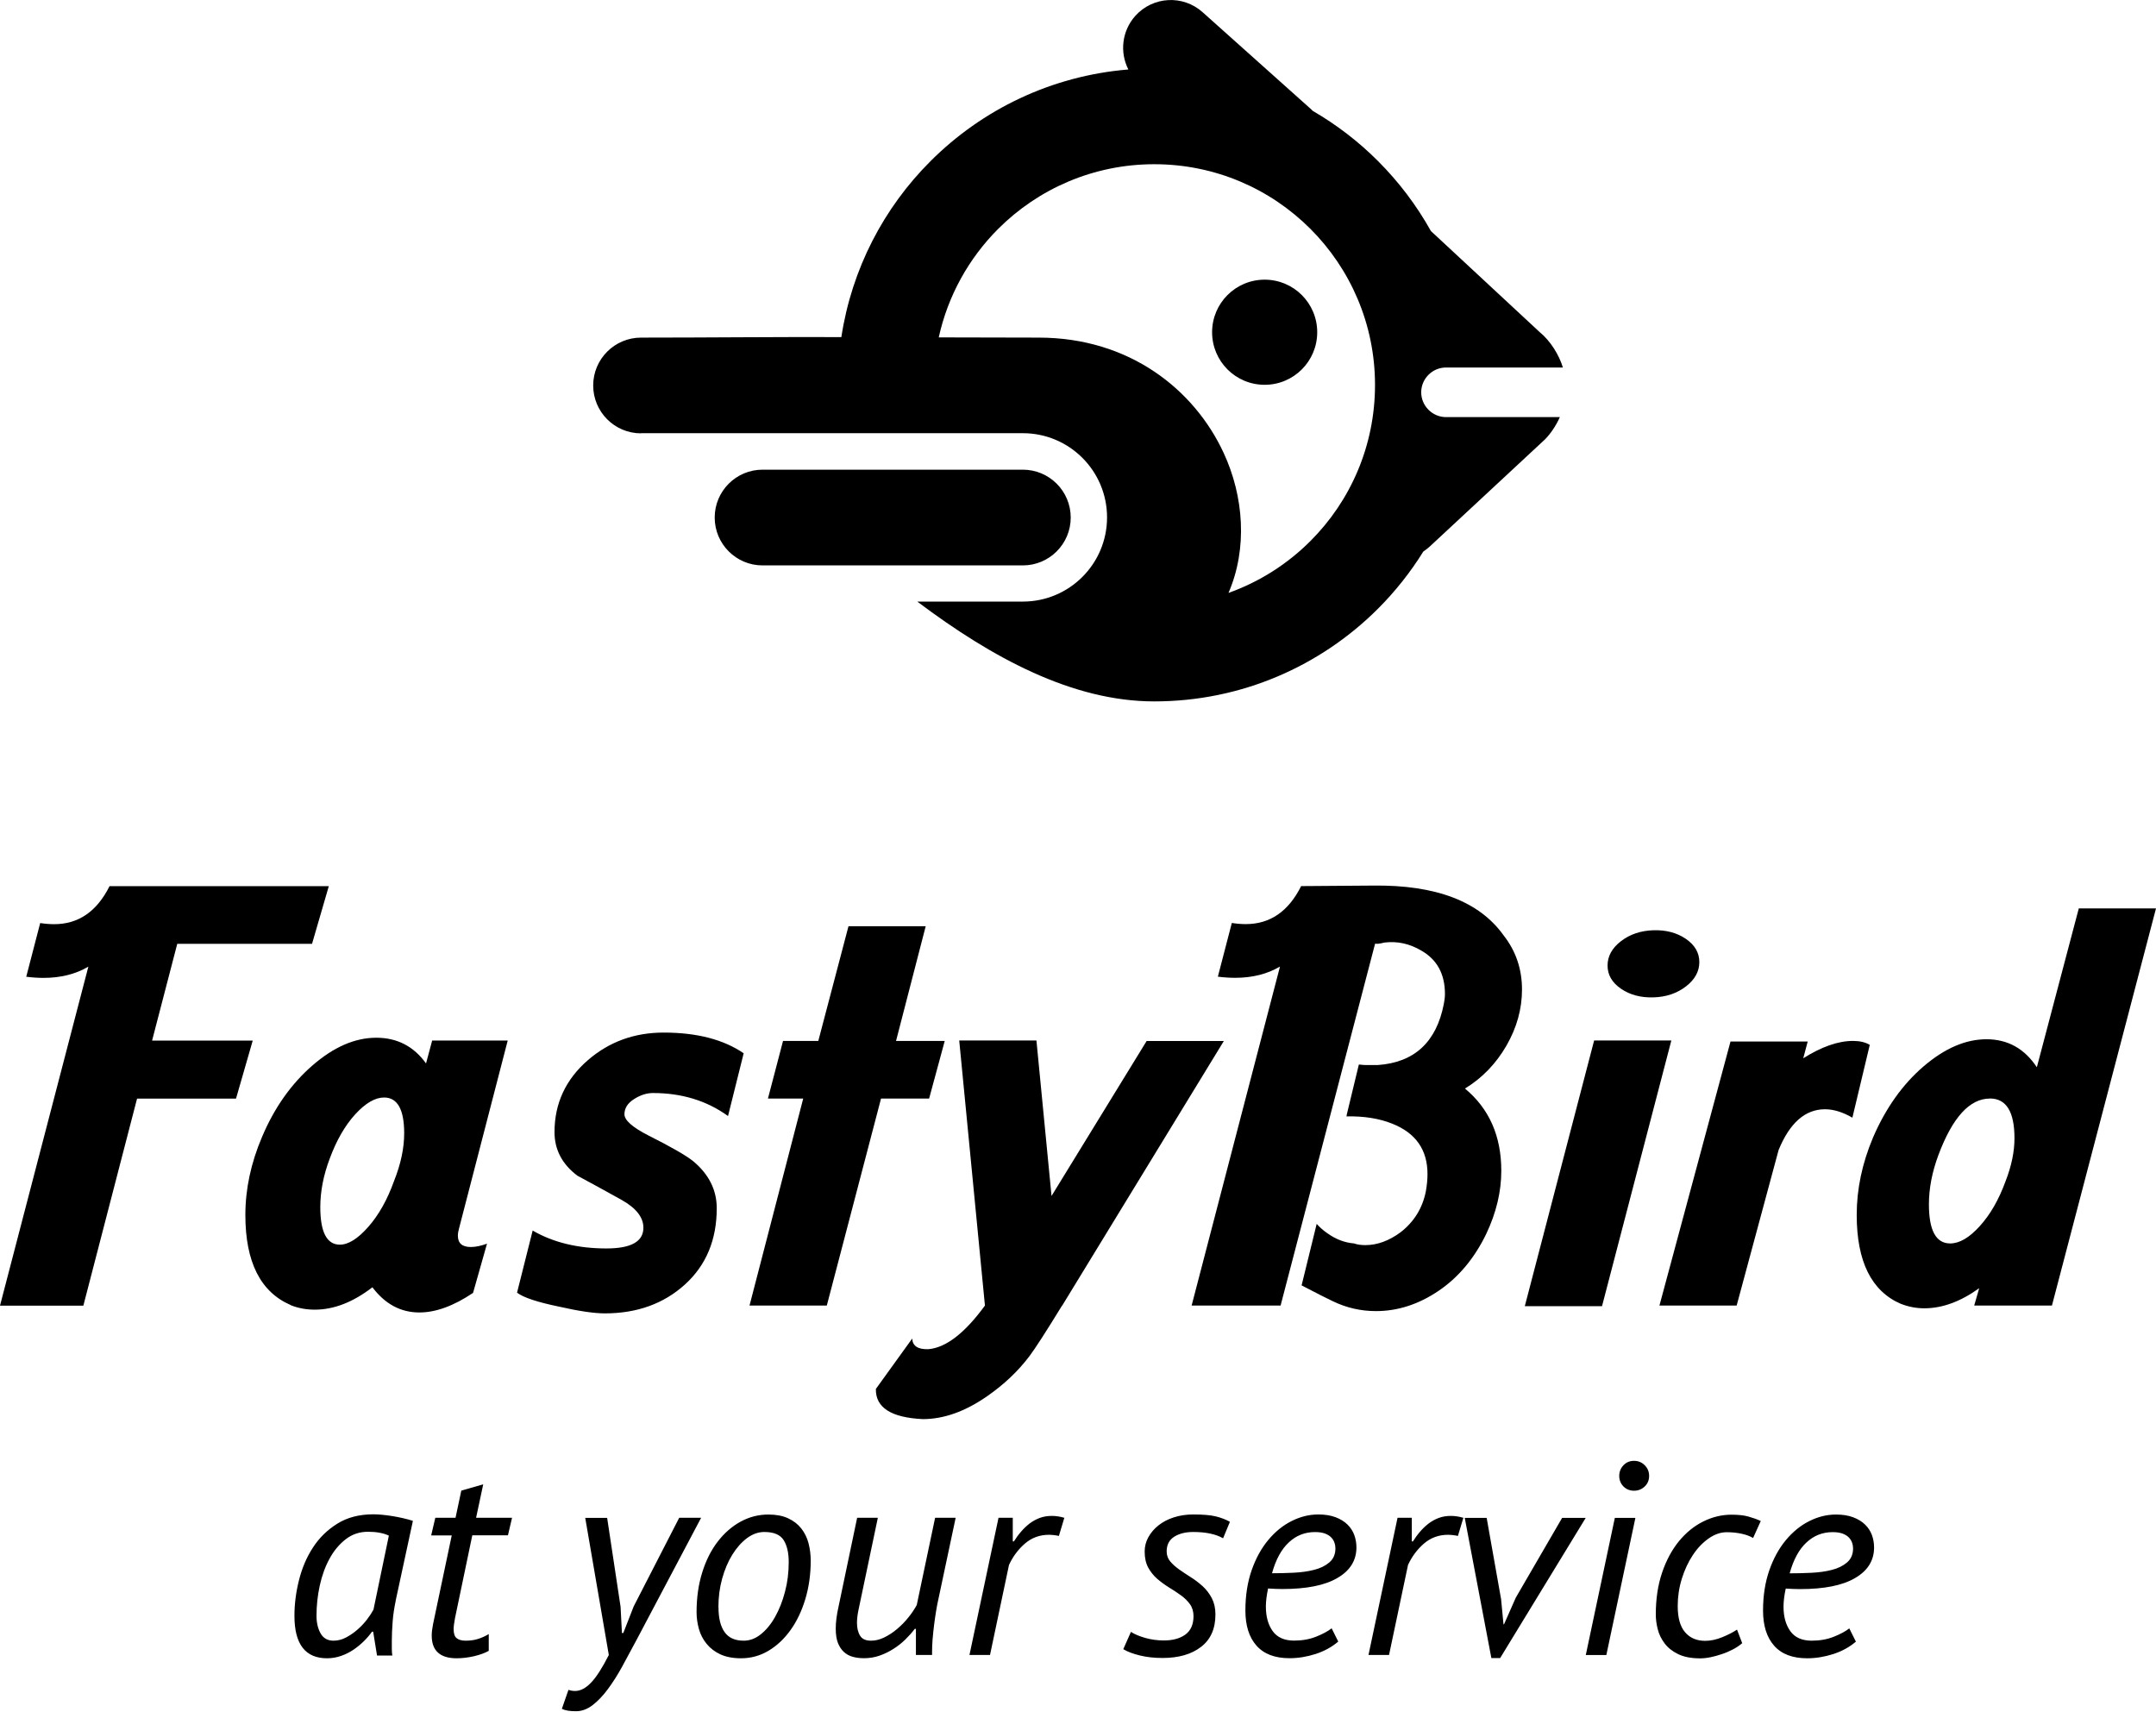
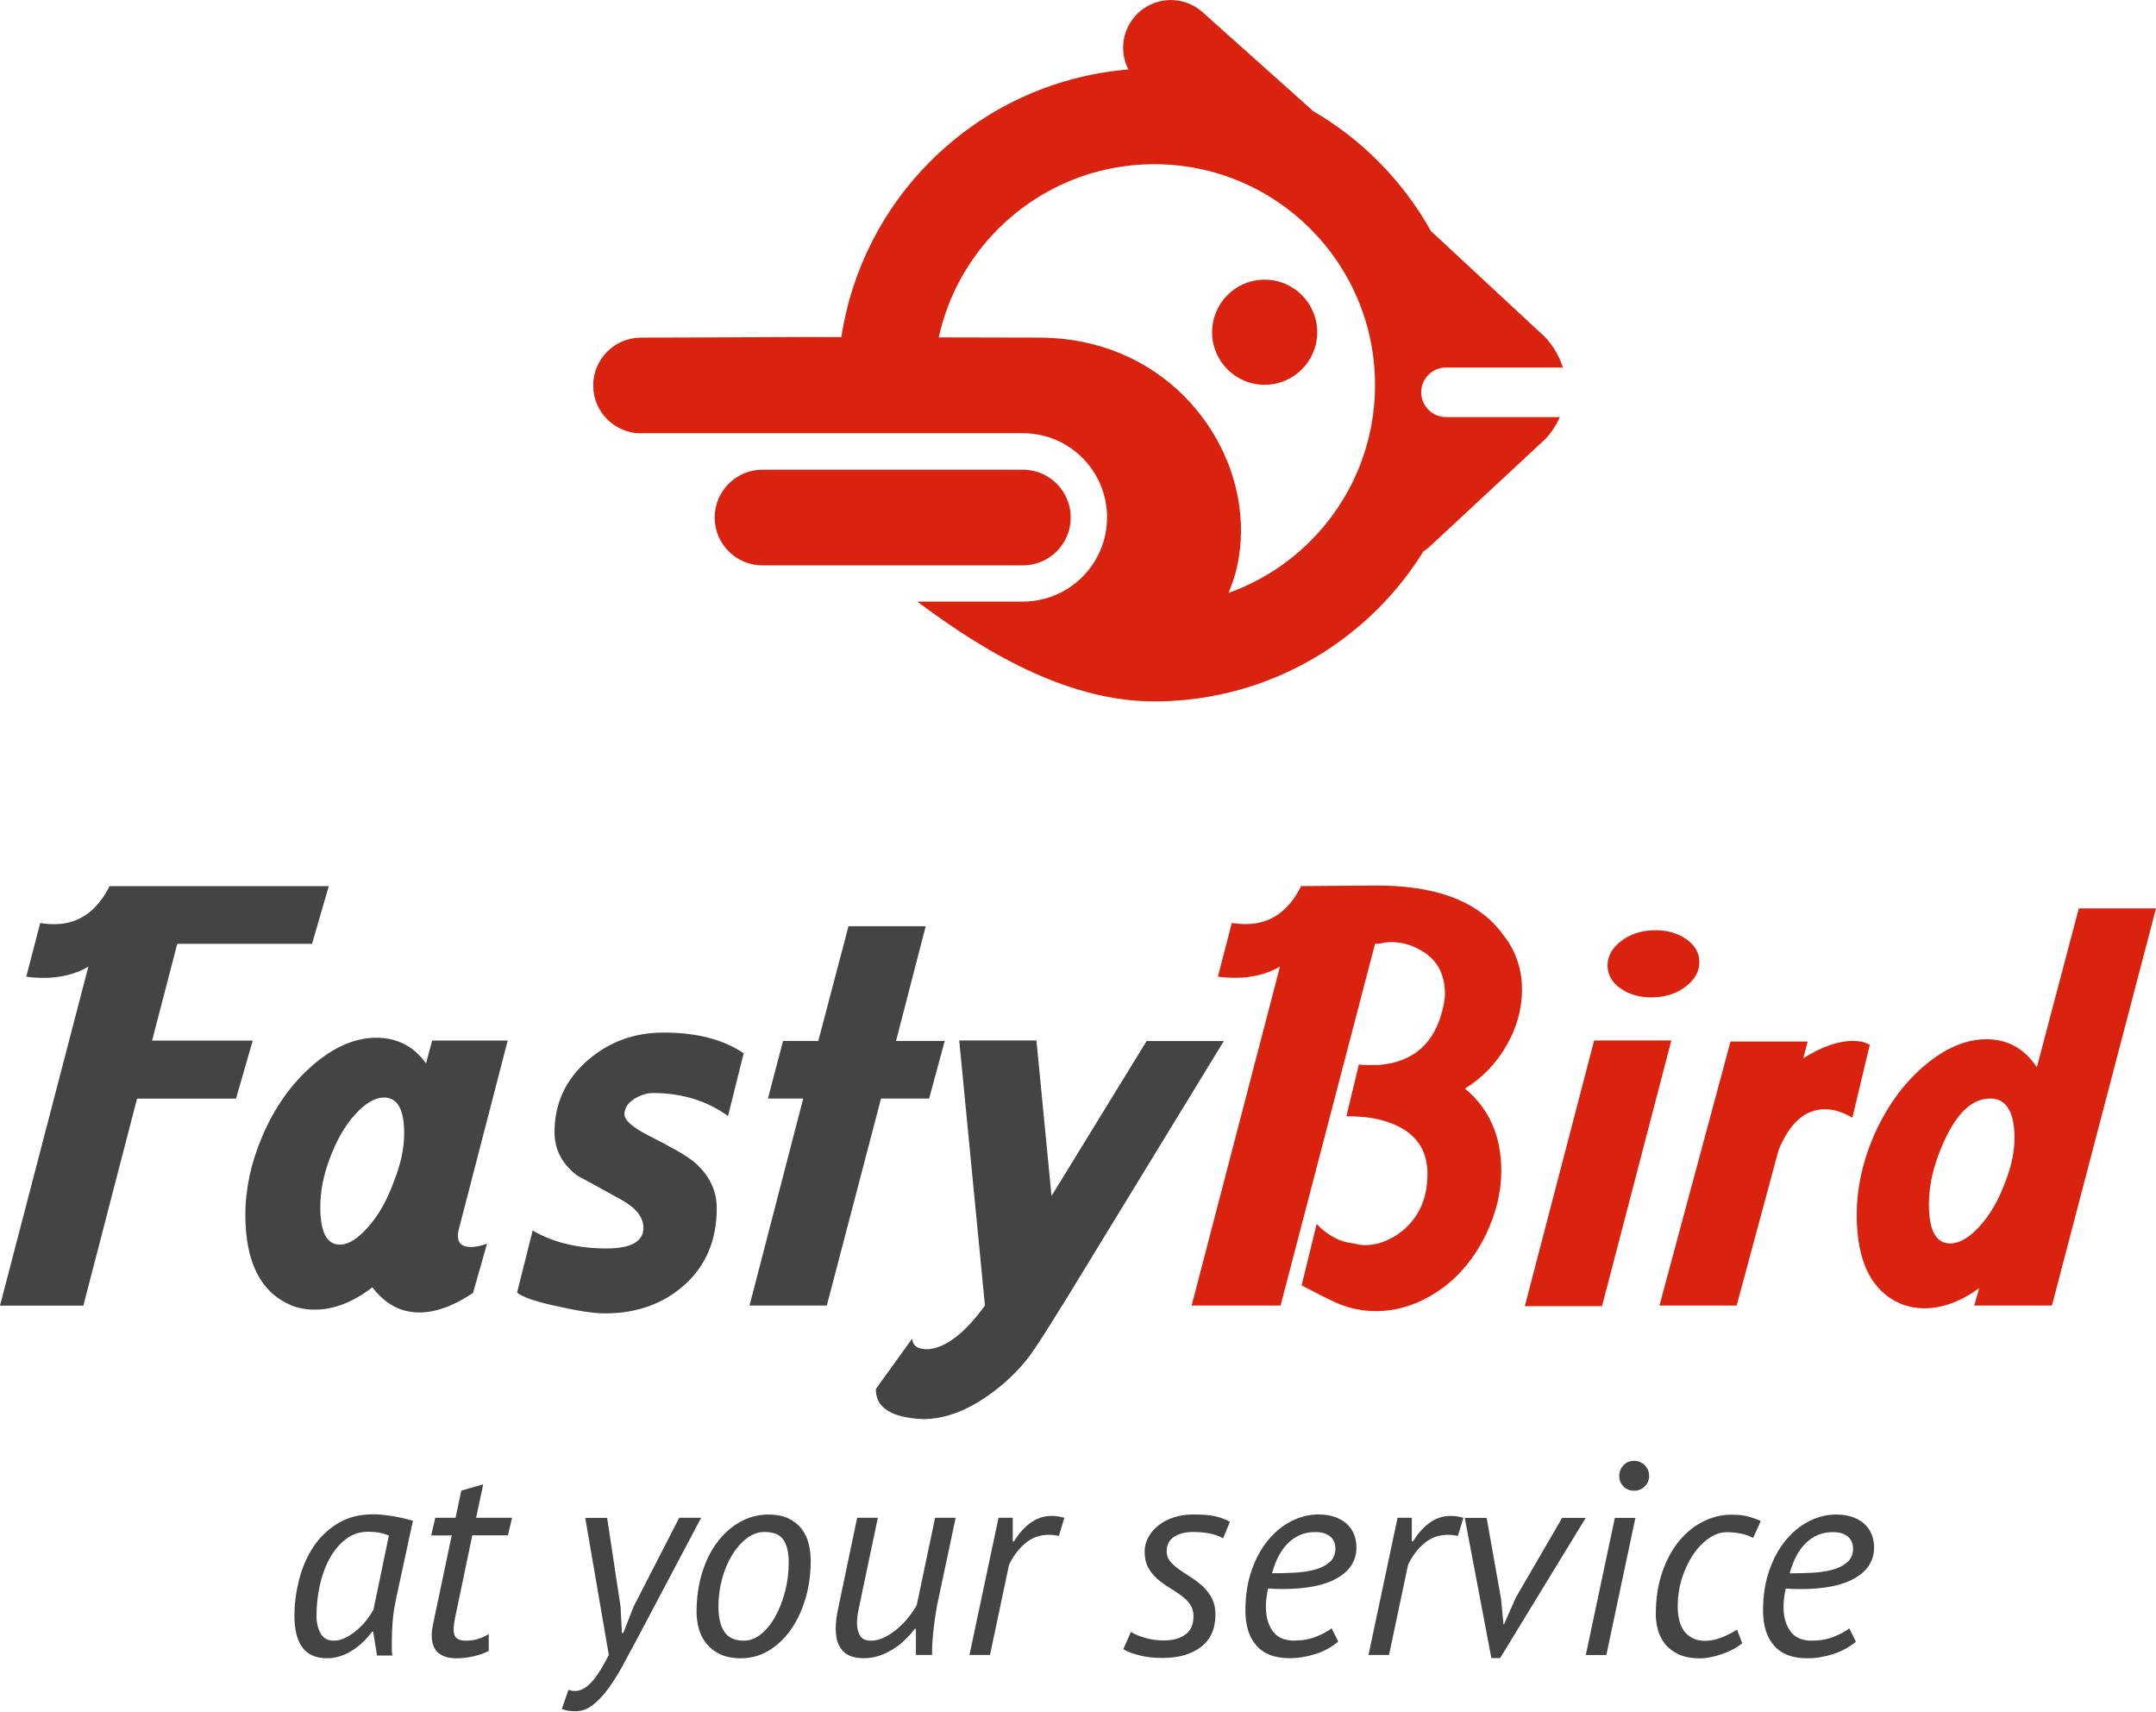
<svg xmlns="http://www.w3.org/2000/svg" version="1.1" viewBox="0 0 28.426 22.56">
  <style>
- 	/*  */
	.brand_color {
- 		color: #d9230f;
+ 		fill: #d9230f;
	}
	.dark_color {
- 		color: #777;
+ 		fill: #444;
	}
- 	/*  */
+ 	svg {
+ 		width: 200px;
+ 	}
	</style>
  <g>
    <path class="brand_color" d="M8.452 5.713c-0.349,0 -0.631,-0.283 -0.631,-0.631 0,-0.349 0.283,-0.631 0.631,-0.631 0.883,0 1.757,-0.01 2.641,-0.007 0.137,-0.9 0.56,-1.705 1.175,-2.319 0.68,-0.68 1.593,-1.126 2.609,-1.209 -0.115,-0.225 -0.087,-0.506 0.091,-0.706 0.232,-0.259 0.629,-0.281 0.888,-0.049l1.428 1.277 0.026 0.025c0.315,0.183 0.604,0.405 0.859,0.661 0.273,0.273 0.508,0.583 0.697,0.922l1.436 1.334c0.139,0.113 0.255,0.301 0.304,0.465l-1.541 0c-0.18,0 -0.327,0.148 -0.327,0.327l0 0c0,0.179 0.148,0.327 0.327,0.327 0.5,0 1.001,0 1.501,0 -0.05,0.114 -0.138,0.248 -0.234,0.329l-1.48 1.376c-0.027,0.025 -0.056,0.047 -0.086,0.067 -0.17,0.274 -0.371,0.527 -0.597,0.753 -0.755,0.755 -1.798,1.223 -2.951,1.223 -1.078,0 -2.139,-0.575 -3.124,-1.316l1.392 0c0.613,0 1.11,-0.497 1.11,-1.11 0,-0.613 -0.497,-1.11 -1.11,-1.11 -1.678,0 -3.356,0 -5.034,0zm7.744 2.104c0.411,-0.146 0.779,-0.382 1.081,-0.684 0.527,-0.526 0.852,-1.254 0.852,-2.058 0,-0.804 -0.326,-1.532 -0.852,-2.058 -0.527,-0.527 -1.254,-0.852 -2.058,-0.852 -0.804,0 -1.532,0.326 -2.058,0.852 -0.385,0.385 -0.663,0.879 -0.784,1.431 0.44,0.001 0.879,0.003 1.318,0.003 1.201,0 2.053,0.689 2.438,1.519 0.266,0.573 0.318,1.261 0.064,1.847zm1.171 -3.437c0,-0.383 -0.31,-0.693 -0.693,-0.693 -0.383,0 -0.693,0.31 -0.693,0.693 0,0.383 0.31,0.693 0.693,0.693 0.383,0 0.693,-0.31 0.693,-0.693zm-3.881 1.812c0.349,0 0.631,0.283 0.631,0.631 0,0.349 -0.283,0.631 -0.631,0.631l-3.432 0c-0.349,0 -0.631,-0.283 -0.631,-0.631 0,-0.349 0.283,-0.631 0.631,-0.631l3.432 0z" />
    <path class="dark_color" d="M5.217 21.106c-0.019,0.089 -0.033,0.18 -0.04,0.271 -0.007,0.092 -0.011,0.177 -0.011,0.257 0,0.036 0,0.071 0,0.103 0,0.033 0.002,0.062 0.007,0.089l-0.202 0 -0.051 -0.315 -0.015 0c-0.029,0.041 -0.064,0.083 -0.107,0.125 -0.042,0.042 -0.089,0.08 -0.139,0.114 -0.051,0.034 -0.105,0.061 -0.163,0.081 -0.058,0.02 -0.119,0.031 -0.184,0.031 -0.287,0 -0.43,-0.187 -0.43,-0.56 0,-0.154 0.02,-0.311 0.06,-0.47 0.04,-0.159 0.101,-0.303 0.184,-0.43 0.083,-0.128 0.19,-0.233 0.322,-0.315 0.131,-0.082 0.29,-0.123 0.475,-0.123 0.068,0 0.15,0.008 0.248,0.023 0.098,0.016 0.189,0.037 0.273,0.063l-0.228 1.056zm-0.821 0.524c0.058,0 0.113,-0.014 0.166,-0.042 0.053,-0.028 0.103,-0.062 0.15,-0.103 0.047,-0.041 0.089,-0.085 0.125,-0.132 0.036,-0.047 0.065,-0.091 0.087,-0.132l0.203 -0.976c-0.072,-0.034 -0.164,-0.051 -0.275,-0.051 -0.111,0 -0.209,0.033 -0.293,0.098 -0.084,0.065 -0.156,0.15 -0.213,0.255 -0.058,0.105 -0.101,0.224 -0.13,0.356 -0.029,0.133 -0.043,0.265 -0.043,0.398 0,0.092 0.018,0.169 0.054,0.233 0.036,0.064 0.093,0.096 0.17,0.096zm1.342 -1.62l0.268 0 0.076 -0.358 0.289 -0.083 -0.094 0.441 0.474 0 -0.054 0.231 -0.47 0 -0.228 1.092c-0.005,0.029 -0.009,0.055 -0.013,0.08 -0.004,0.024 -0.005,0.046 -0.005,0.065 0,0.058 0.013,0.098 0.04,0.119 0.027,0.022 0.066,0.033 0.119,0.033 0.058,0 0.111,-0.007 0.159,-0.022 0.048,-0.014 0.096,-0.036 0.145,-0.065l0 0.221c-0.051,0.029 -0.116,0.052 -0.195,0.071 -0.08,0.018 -0.156,0.027 -0.228,0.027 -0.219,0 -0.329,-0.1 -0.329,-0.3 0,-0.041 0.006,-0.092 0.018,-0.152l0.246 -1.168 -0.271 0 0.054 -0.231zm2.444 1.172l0.018 0.347 0.018 0 0.137 -0.351 0.6 -1.168 0.289 0 -0.853 1.613c-0.063,0.118 -0.125,0.233 -0.186,0.345 -0.061,0.112 -0.125,0.212 -0.19,0.3 -0.065,0.088 -0.133,0.159 -0.202,0.212 -0.07,0.053 -0.142,0.08 -0.217,0.08 -0.041,0 -0.077,-0.002 -0.107,-0.007 -0.03,-0.005 -0.057,-0.013 -0.081,-0.025l0.087 -0.25c0.027,0.01 0.055,0.015 0.087,0.015 0.07,0 0.14,-0.036 0.21,-0.109 0.07,-0.072 0.148,-0.194 0.235,-0.365l-0.311 -1.808 0.289 0 0.177 1.172zm1.002 0.072c0,-0.19 0.025,-0.365 0.074,-0.522 0.049,-0.158 0.117,-0.294 0.204,-0.407 0.087,-0.113 0.187,-0.201 0.302,-0.264 0.115,-0.063 0.237,-0.094 0.367,-0.094 0.101,0 0.187,0.016 0.259,0.049 0.071,0.033 0.129,0.077 0.174,0.134 0.045,0.057 0.077,0.122 0.096,0.195 0.019,0.074 0.029,0.15 0.029,0.23 0,0.181 -0.024,0.35 -0.071,0.506 -0.047,0.157 -0.112,0.293 -0.195,0.409 -0.083,0.116 -0.18,0.207 -0.291,0.273 -0.111,0.066 -0.231,0.099 -0.362,0.099 -0.108,0 -0.199,-0.018 -0.273,-0.052 -0.074,-0.035 -0.134,-0.081 -0.181,-0.139 -0.047,-0.058 -0.081,-0.123 -0.101,-0.195 -0.02,-0.072 -0.031,-0.146 -0.031,-0.221zm0.289 -0.065c0,0.142 0.026,0.251 0.08,0.327 0.053,0.076 0.137,0.114 0.253,0.114 0.08,0 0.155,-0.028 0.226,-0.085 0.071,-0.057 0.134,-0.133 0.188,-0.23 0.054,-0.096 0.098,-0.207 0.13,-0.331 0.033,-0.124 0.049,-0.254 0.049,-0.389 0,-0.123 -0.022,-0.22 -0.067,-0.291 -0.045,-0.071 -0.13,-0.107 -0.255,-0.107 -0.079,0 -0.155,0.027 -0.228,0.081 -0.072,0.054 -0.137,0.127 -0.194,0.219 -0.057,0.092 -0.101,0.197 -0.134,0.316 -0.033,0.119 -0.049,0.244 -0.049,0.374zm2.101 -1.179l-0.253 1.204c-0.014,0.065 -0.022,0.125 -0.022,0.181 0,0.067 0.013,0.124 0.04,0.168 0.027,0.045 0.075,0.067 0.145,0.067 0.058,0 0.116,-0.014 0.175,-0.043 0.059,-0.029 0.116,-0.066 0.17,-0.112 0.054,-0.046 0.104,-0.096 0.148,-0.152 0.045,-0.055 0.081,-0.11 0.11,-0.163l0.242 -1.15 0.271 0 -0.228 1.074c-0.01,0.041 -0.019,0.091 -0.029,0.15 -0.01,0.059 -0.019,0.121 -0.027,0.186 -0.008,0.065 -0.015,0.128 -0.02,0.19 -0.005,0.061 -0.007,0.115 -0.007,0.161l0 0.047 -0.213 0 0 -0.344 -0.015 0c-0.036,0.048 -0.078,0.095 -0.125,0.141 -0.047,0.046 -0.099,0.087 -0.156,0.123 -0.057,0.036 -0.117,0.066 -0.183,0.089 -0.065,0.023 -0.134,0.034 -0.206,0.034 -0.053,0 -0.102,-0.006 -0.146,-0.018 -0.045,-0.012 -0.084,-0.033 -0.117,-0.063 -0.034,-0.03 -0.06,-0.07 -0.08,-0.119 -0.019,-0.049 -0.029,-0.113 -0.029,-0.19 0,-0.084 0.012,-0.18 0.036,-0.286l0.246 -1.175 0.271 0zm2.387 0.239c-0.022,-0.005 -0.044,-0.008 -0.067,-0.011 -0.023,-0.002 -0.044,-0.004 -0.063,-0.004 -0.123,0 -0.229,0.039 -0.318,0.116 -0.089,0.077 -0.159,0.171 -0.21,0.282l-0.25 1.186 -0.271 0 0.383 -1.808 0.188 0 0 0.311 0.015 0c0.029,-0.046 0.06,-0.089 0.094,-0.128 0.034,-0.04 0.071,-0.075 0.112,-0.107 0.041,-0.031 0.086,-0.056 0.134,-0.074 0.048,-0.018 0.101,-0.027 0.159,-0.027 0.053,0 0.108,0.008 0.166,0.025l-0.072 0.239zm1.775 1.059c0,-0.063 -0.016,-0.116 -0.047,-0.159 -0.031,-0.043 -0.071,-0.083 -0.119,-0.117 -0.048,-0.035 -0.1,-0.069 -0.156,-0.103 -0.055,-0.034 -0.107,-0.072 -0.156,-0.114 -0.048,-0.042 -0.088,-0.092 -0.119,-0.148 -0.031,-0.057 -0.047,-0.127 -0.047,-0.212 0,-0.067 0.016,-0.131 0.049,-0.19 0.033,-0.059 0.077,-0.111 0.134,-0.156 0.057,-0.045 0.124,-0.08 0.202,-0.105 0.078,-0.025 0.163,-0.038 0.255,-0.038 0.128,0 0.227,0.008 0.296,0.025 0.07,0.017 0.133,0.041 0.188,0.072l-0.09 0.217c-0.096,-0.055 -0.228,-0.083 -0.394,-0.083 -0.101,0 -0.185,0.021 -0.251,0.063 -0.066,0.042 -0.099,0.107 -0.099,0.193 0,0.051 0.016,0.095 0.047,0.132 0.031,0.037 0.071,0.073 0.119,0.107 0.048,0.034 0.1,0.068 0.155,0.103 0.056,0.035 0.107,0.075 0.156,0.119 0.048,0.045 0.088,0.097 0.119,0.157 0.031,0.06 0.047,0.131 0.047,0.213 0,0.188 -0.063,0.331 -0.19,0.428 -0.127,0.098 -0.296,0.146 -0.508,0.146 -0.109,0 -0.208,-0.011 -0.298,-0.033 -0.09,-0.022 -0.163,-0.049 -0.219,-0.083l0.101 -0.228c0.048,0.031 0.112,0.058 0.19,0.08 0.078,0.022 0.16,0.033 0.244,0.033 0.118,0 0.213,-0.026 0.284,-0.078 0.071,-0.052 0.107,-0.133 0.107,-0.244zm1.909 0.333c-0.084,0.072 -0.184,0.127 -0.298,0.164 -0.115,0.037 -0.23,0.056 -0.345,0.056 -0.193,0 -0.338,-0.055 -0.436,-0.166 -0.098,-0.111 -0.146,-0.265 -0.146,-0.463 0,-0.198 0.028,-0.375 0.083,-0.532 0.055,-0.157 0.128,-0.289 0.219,-0.398 0.09,-0.108 0.193,-0.192 0.307,-0.249 0.115,-0.058 0.232,-0.087 0.353,-0.087 0.087,0 0.162,0.012 0.226,0.036 0.064,0.024 0.116,0.056 0.157,0.096 0.041,0.04 0.071,0.086 0.09,0.137 0.019,0.052 0.029,0.107 0.029,0.165 0,0.171 -0.083,0.306 -0.25,0.403 -0.166,0.098 -0.409,0.146 -0.727,0.146 -0.029,0 -0.059,-0.001 -0.09,-0.002 -0.031,-0.001 -0.064,-0.003 -0.098,-0.005 -0.01,0.046 -0.017,0.089 -0.022,0.13 -0.005,0.041 -0.007,0.077 -0.007,0.108 0,0.133 0.03,0.24 0.09,0.324 0.06,0.083 0.154,0.125 0.282,0.125 0.106,0 0.203,-0.017 0.291,-0.052 0.088,-0.035 0.156,-0.072 0.204,-0.11l0.087 0.174zm-0.307 -1.443c-0.133,0 -0.248,0.045 -0.345,0.136 -0.098,0.09 -0.172,0.226 -0.222,0.407 0.092,0 0.187,-0.002 0.286,-0.007 0.099,-0.005 0.189,-0.017 0.269,-0.038 0.081,-0.02 0.148,-0.053 0.201,-0.098 0.053,-0.045 0.08,-0.107 0.08,-0.186 0,-0.024 -0.004,-0.049 -0.013,-0.074 -0.008,-0.025 -0.022,-0.048 -0.042,-0.069 -0.019,-0.02 -0.046,-0.037 -0.081,-0.051 -0.035,-0.013 -0.079,-0.02 -0.132,-0.02zm1.884 0.051c-0.022,-0.005 -0.044,-0.008 -0.067,-0.011 -0.023,-0.002 -0.044,-0.004 -0.063,-0.004 -0.123,0 -0.229,0.039 -0.318,0.116 -0.089,0.077 -0.159,0.171 -0.21,0.282l-0.25 1.186 -0.271 0 0.383 -1.808 0.188 0 0 0.311 0.015 0c0.029,-0.046 0.06,-0.089 0.094,-0.128 0.034,-0.04 0.071,-0.075 0.112,-0.107 0.041,-0.031 0.086,-0.056 0.134,-0.074 0.048,-0.018 0.101,-0.027 0.159,-0.027 0.053,0 0.108,0.008 0.166,0.025l-0.072 0.239zm0.568 0.821l0.033 0.344 0.007 0 0.155 -0.351 0.611 -1.052 0.311 0 -1.128 1.848 -0.116 0 -0.351 -1.848 0.289 0 0.188 1.059zm1.501 -1.059l0.271 0 -0.383 1.808 -0.271 0 0.383 -1.808zm0.058 -0.553c0,-0.055 0.019,-0.102 0.056,-0.141 0.037,-0.039 0.084,-0.058 0.139,-0.058 0.055,0 0.102,0.019 0.141,0.058 0.039,0.039 0.058,0.086 0.058,0.141 0,0.055 -0.019,0.102 -0.058,0.139 -0.039,0.037 -0.086,0.056 -0.141,0.056 -0.055,0 -0.102,-0.019 -0.139,-0.056 -0.037,-0.037 -0.056,-0.084 -0.056,-0.139zm1.62 2.206c-0.036,0.031 -0.078,0.059 -0.125,0.083 -0.047,0.024 -0.095,0.045 -0.145,0.061 -0.049,0.017 -0.098,0.03 -0.146,0.04 -0.048,0.01 -0.094,0.015 -0.137,0.015 -0.118,0 -0.215,-0.019 -0.291,-0.056 -0.076,-0.037 -0.136,-0.085 -0.179,-0.143 -0.043,-0.058 -0.074,-0.12 -0.09,-0.188 -0.017,-0.067 -0.025,-0.131 -0.025,-0.192 0,-0.205 0.028,-0.389 0.083,-0.551 0.055,-0.163 0.13,-0.301 0.222,-0.414 0.093,-0.113 0.199,-0.2 0.32,-0.26 0.12,-0.06 0.245,-0.09 0.372,-0.09 0.092,0 0.167,0.008 0.226,0.025 0.059,0.017 0.113,0.036 0.161,0.058l-0.101 0.224c-0.041,-0.024 -0.092,-0.043 -0.152,-0.056 -0.06,-0.013 -0.125,-0.02 -0.195,-0.02 -0.082,0 -0.162,0.028 -0.24,0.083 -0.078,0.055 -0.148,0.128 -0.208,0.219 -0.06,0.09 -0.108,0.194 -0.145,0.311 -0.036,0.117 -0.054,0.237 -0.054,0.36 0,0.157 0.033,0.272 0.098,0.347 0.065,0.075 0.153,0.112 0.264,0.112 0.072,0 0.148,-0.016 0.228,-0.049 0.08,-0.033 0.143,-0.066 0.192,-0.099l0.069 0.181zm1.501 -0.022c-0.084,0.072 -0.184,0.127 -0.298,0.164 -0.115,0.037 -0.23,0.056 -0.345,0.056 -0.193,0 -0.338,-0.055 -0.436,-0.166 -0.098,-0.111 -0.146,-0.265 -0.146,-0.463 0,-0.198 0.028,-0.375 0.083,-0.532 0.055,-0.157 0.128,-0.289 0.219,-0.398 0.09,-0.108 0.193,-0.192 0.307,-0.249 0.115,-0.058 0.232,-0.087 0.353,-0.087 0.087,0 0.162,0.012 0.226,0.036 0.064,0.024 0.116,0.056 0.157,0.096 0.041,0.04 0.071,0.086 0.09,0.137 0.019,0.052 0.029,0.107 0.029,0.165 0,0.171 -0.083,0.306 -0.25,0.403 -0.166,0.098 -0.409,0.146 -0.727,0.146 -0.029,0 -0.059,-0.001 -0.09,-0.002 -0.031,-0.001 -0.064,-0.003 -0.098,-0.005 -0.01,0.046 -0.017,0.089 -0.022,0.13 -0.005,0.041 -0.007,0.077 -0.007,0.108 0,0.133 0.03,0.24 0.09,0.324 0.06,0.083 0.154,0.125 0.282,0.125 0.106,0 0.203,-0.017 0.291,-0.052 0.088,-0.035 0.156,-0.072 0.204,-0.11l0.087 0.174zm-0.307 -1.443c-0.133,0 -0.248,0.045 -0.345,0.136 -0.098,0.09 -0.172,0.226 -0.222,0.407 0.092,0 0.187,-0.002 0.286,-0.007 0.099,-0.005 0.189,-0.017 0.269,-0.038 0.081,-0.02 0.148,-0.053 0.201,-0.098 0.053,-0.045 0.08,-0.107 0.08,-0.186 0,-0.024 -0.004,-0.049 -0.013,-0.074 -0.008,-0.025 -0.022,-0.048 -0.042,-0.069 -0.019,-0.02 -0.046,-0.037 -0.081,-0.051 -0.035,-0.013 -0.079,-0.02 -0.132,-0.02z" />
    <g>
      <path class="dark_color" d="M3.112 14.484l-1.305 0 -0.708 2.729 -1.099 0 1.165 -4.469c-0.167,0.098 -0.364,0.148 -0.59,0.148 -0.074,0 -0.15,-0.005 -0.229,-0.015l0.184 -0.708c0.064,0.01 0.125,0.015 0.184,0.015 0.32,0 0.563,-0.167 0.73,-0.501l2.891 0 -0.221 0.76 -1.777 0 -0.332 1.276 1.327 0 -0.221 0.767zm0.72 2.721c-0.398,-0.172 -0.597,-0.568 -0.597,-1.187 0,-0.344 0.074,-0.688 0.221,-1.032 0.162,-0.383 0.384,-0.697 0.664,-0.94 0.28,-0.243 0.56,-0.365 0.841,-0.365 0.275,0 0.494,0.113 0.656,0.339l0.081 -0.302 0.996 0 -0.642 2.478c-0.01,0.034 -0.015,0.066 -0.015,0.096 0,0.098 0.057,0.148 0.17,0.148 0.064,0 0.135,-0.015 0.214,-0.044l-0.184 0.649c-0.256,0.172 -0.492,0.258 -0.708,0.258 -0.246,0 -0.452,-0.111 -0.619,-0.332 -0.256,0.197 -0.509,0.295 -0.76,0.295 -0.113,0 -0.219,-0.02 -0.317,-0.059zm1.232 -2.736c-0.118,0 -0.245,0.074 -0.38,0.221 -0.135,0.148 -0.247,0.342 -0.336,0.583 -0.084,0.221 -0.125,0.435 -0.125,0.642 0,0.329 0.086,0.494 0.258,0.494 0.113,0 0.238,-0.079 0.376,-0.236 0.138,-0.157 0.251,-0.359 0.339,-0.605 0.088,-0.221 0.133,-0.43 0.133,-0.627 0,-0.315 -0.089,-0.472 -0.265,-0.472zm4.533 0.243c-0.28,-0.202 -0.61,-0.302 -0.988,-0.302 -0.084,0 -0.167,0.027 -0.251,0.081 -0.084,0.054 -0.125,0.12 -0.125,0.199 0,0.079 0.106,0.172 0.317,0.28 0.295,0.148 0.492,0.261 0.59,0.339 0.206,0.172 0.31,0.379 0.31,0.619 0,0.418 -0.14,0.753 -0.42,1.007 -0.28,0.253 -0.632,0.38 -1.055,0.38 -0.143,0 -0.344,-0.03 -0.605,-0.089 -0.285,-0.059 -0.469,-0.12 -0.553,-0.184l0.206 -0.819c0.27,0.157 0.595,0.236 0.973,0.236 0.325,0 0.487,-0.091 0.487,-0.273 0,-0.138 -0.097,-0.261 -0.291,-0.369 -0.194,-0.108 -0.387,-0.214 -0.579,-0.317 -0.202,-0.152 -0.302,-0.344 -0.302,-0.575 0,-0.379 0.148,-0.696 0.443,-0.951 0.28,-0.241 0.612,-0.361 0.996,-0.361 0.438,0 0.789,0.091 1.055,0.273l-0.206 0.826zm1.303 2.5l-1.018 0 0.708 -2.729 -0.465 0 0.199 -0.76 0.465 0 0.398 -1.512 1.018 0 -0.391 1.512 0.642 0 -0.206 0.76 -0.634 0 -0.715 2.729zm3.103 0c-0.211,0.344 -0.354,0.565 -0.428,0.664 -0.152,0.202 -0.339,0.378 -0.56,0.531 -0.29,0.202 -0.573,0.302 -0.848,0.302 -0.418,-0.02 -0.624,-0.152 -0.619,-0.398l0.479 -0.664c0.005,0.098 0.076,0.145 0.214,0.14 0.231,-0.02 0.479,-0.211 0.745,-0.575l-0.339 -3.495 1.018 0 0.199 2.05 1.254 -2.043 1.018 0 -2.131 3.488z" />
      <path class="brand_color" d="M17.754 14.705l0.162 -0.671c0.044,0.005 0.074,0.007 0.088,0.007 0.093,0 0.148,0 0.162,0 0.482,-0.034 0.772,-0.302 0.87,-0.804 0.01,-0.049 0.015,-0.093 0.015,-0.133 0,-0.265 -0.106,-0.457 -0.317,-0.575 -0.152,-0.089 -0.312,-0.123 -0.479,-0.103 -0.059,0.015 -0.101,0.02 -0.125,0.015l-1.246 4.771 -1.173 0 1.165 -4.469c-0.167,0.098 -0.364,0.148 -0.59,0.148 -0.074,0 -0.15,-0.005 -0.229,-0.015l0.184 -0.708c0.064,0.01 0.125,0.015 0.184,0.015 0.32,0 0.563,-0.167 0.73,-0.501l0.951 -0.007c0.826,-0.01 1.399,0.209 1.718,0.656 0.162,0.206 0.243,0.445 0.243,0.715 0,0.256 -0.069,0.503 -0.206,0.741 -0.138,0.238 -0.32,0.426 -0.546,0.564 0.32,0.265 0.479,0.627 0.479,1.084 0,0.275 -0.066,0.553 -0.199,0.833 -0.157,0.324 -0.368,0.575 -0.631,0.752 -0.263,0.177 -0.537,0.265 -0.822,0.265 -0.202,0 -0.393,-0.044 -0.575,-0.133 -0.054,-0.025 -0.189,-0.093 -0.406,-0.206l0.199 -0.811c0.039,0.044 0.084,0.084 0.133,0.118 0.113,0.083 0.234,0.13 0.361,0.14 0.039,0.015 0.089,0.022 0.148,0.022 0.157,0 0.312,-0.057 0.465,-0.17 0.177,-0.138 0.288,-0.317 0.332,-0.538 0.015,-0.084 0.022,-0.16 0.022,-0.229 0,-0.32 -0.155,-0.541 -0.465,-0.664 -0.172,-0.069 -0.374,-0.101 -0.605,-0.096l0.007 -0.015 -0.007 0zm4.282 -0.988l-0.914 3.503 -1.018 0 0.914 -3.503 1.018 0zm-0.236 -0.568c-0.167,0.005 -0.31,-0.033 -0.428,-0.114 -0.118,-0.081 -0.177,-0.183 -0.177,-0.306 0,-0.123 0.059,-0.23 0.177,-0.321 0.118,-0.091 0.261,-0.139 0.428,-0.144 0.167,-0.005 0.31,0.033 0.428,0.114 0.118,0.081 0.177,0.183 0.177,0.306 0,0.123 -0.059,0.23 -0.177,0.321 -0.118,0.091 -0.261,0.139 -0.428,0.144zm2.852 0.627l-0.229 0.959c-0.128,-0.074 -0.248,-0.111 -0.361,-0.111 -0.261,0 -0.465,0.179 -0.612,0.538l-0.553 2.05 -1.018 0 0.937 -3.481 1.018 0 -0.059 0.221c0.241,-0.152 0.46,-0.229 0.656,-0.229 0.089,0 0.162,0.017 0.221,0.052zm0.411 3.414c-0.388,-0.167 -0.583,-0.558 -0.583,-1.173 0,-0.339 0.071,-0.678 0.214,-1.018 0.167,-0.388 0.39,-0.702 0.667,-0.94 0.278,-0.238 0.554,-0.358 0.83,-0.358 0.28,0 0.501,0.123 0.664,0.369l0.553 -2.094 1.018 0 -1.372 5.236 -1.025 0 0.066 -0.229c-0.246,0.177 -0.487,0.265 -0.723,0.265 -0.108,0 -0.211,-0.02 -0.31,-0.059zm1.172 -2.707c-0.265,0 -0.492,0.248 -0.678,0.745 -0.084,0.226 -0.125,0.442 -0.125,0.649 0,0.344 0.093,0.516 0.28,0.516 0.123,0 0.253,-0.076 0.391,-0.229 0.138,-0.152 0.251,-0.349 0.339,-0.59 0.079,-0.202 0.118,-0.391 0.118,-0.568 0,-0.349 -0.108,-0.524 -0.324,-0.524z" />
    </g>
  </g>
</svg>
